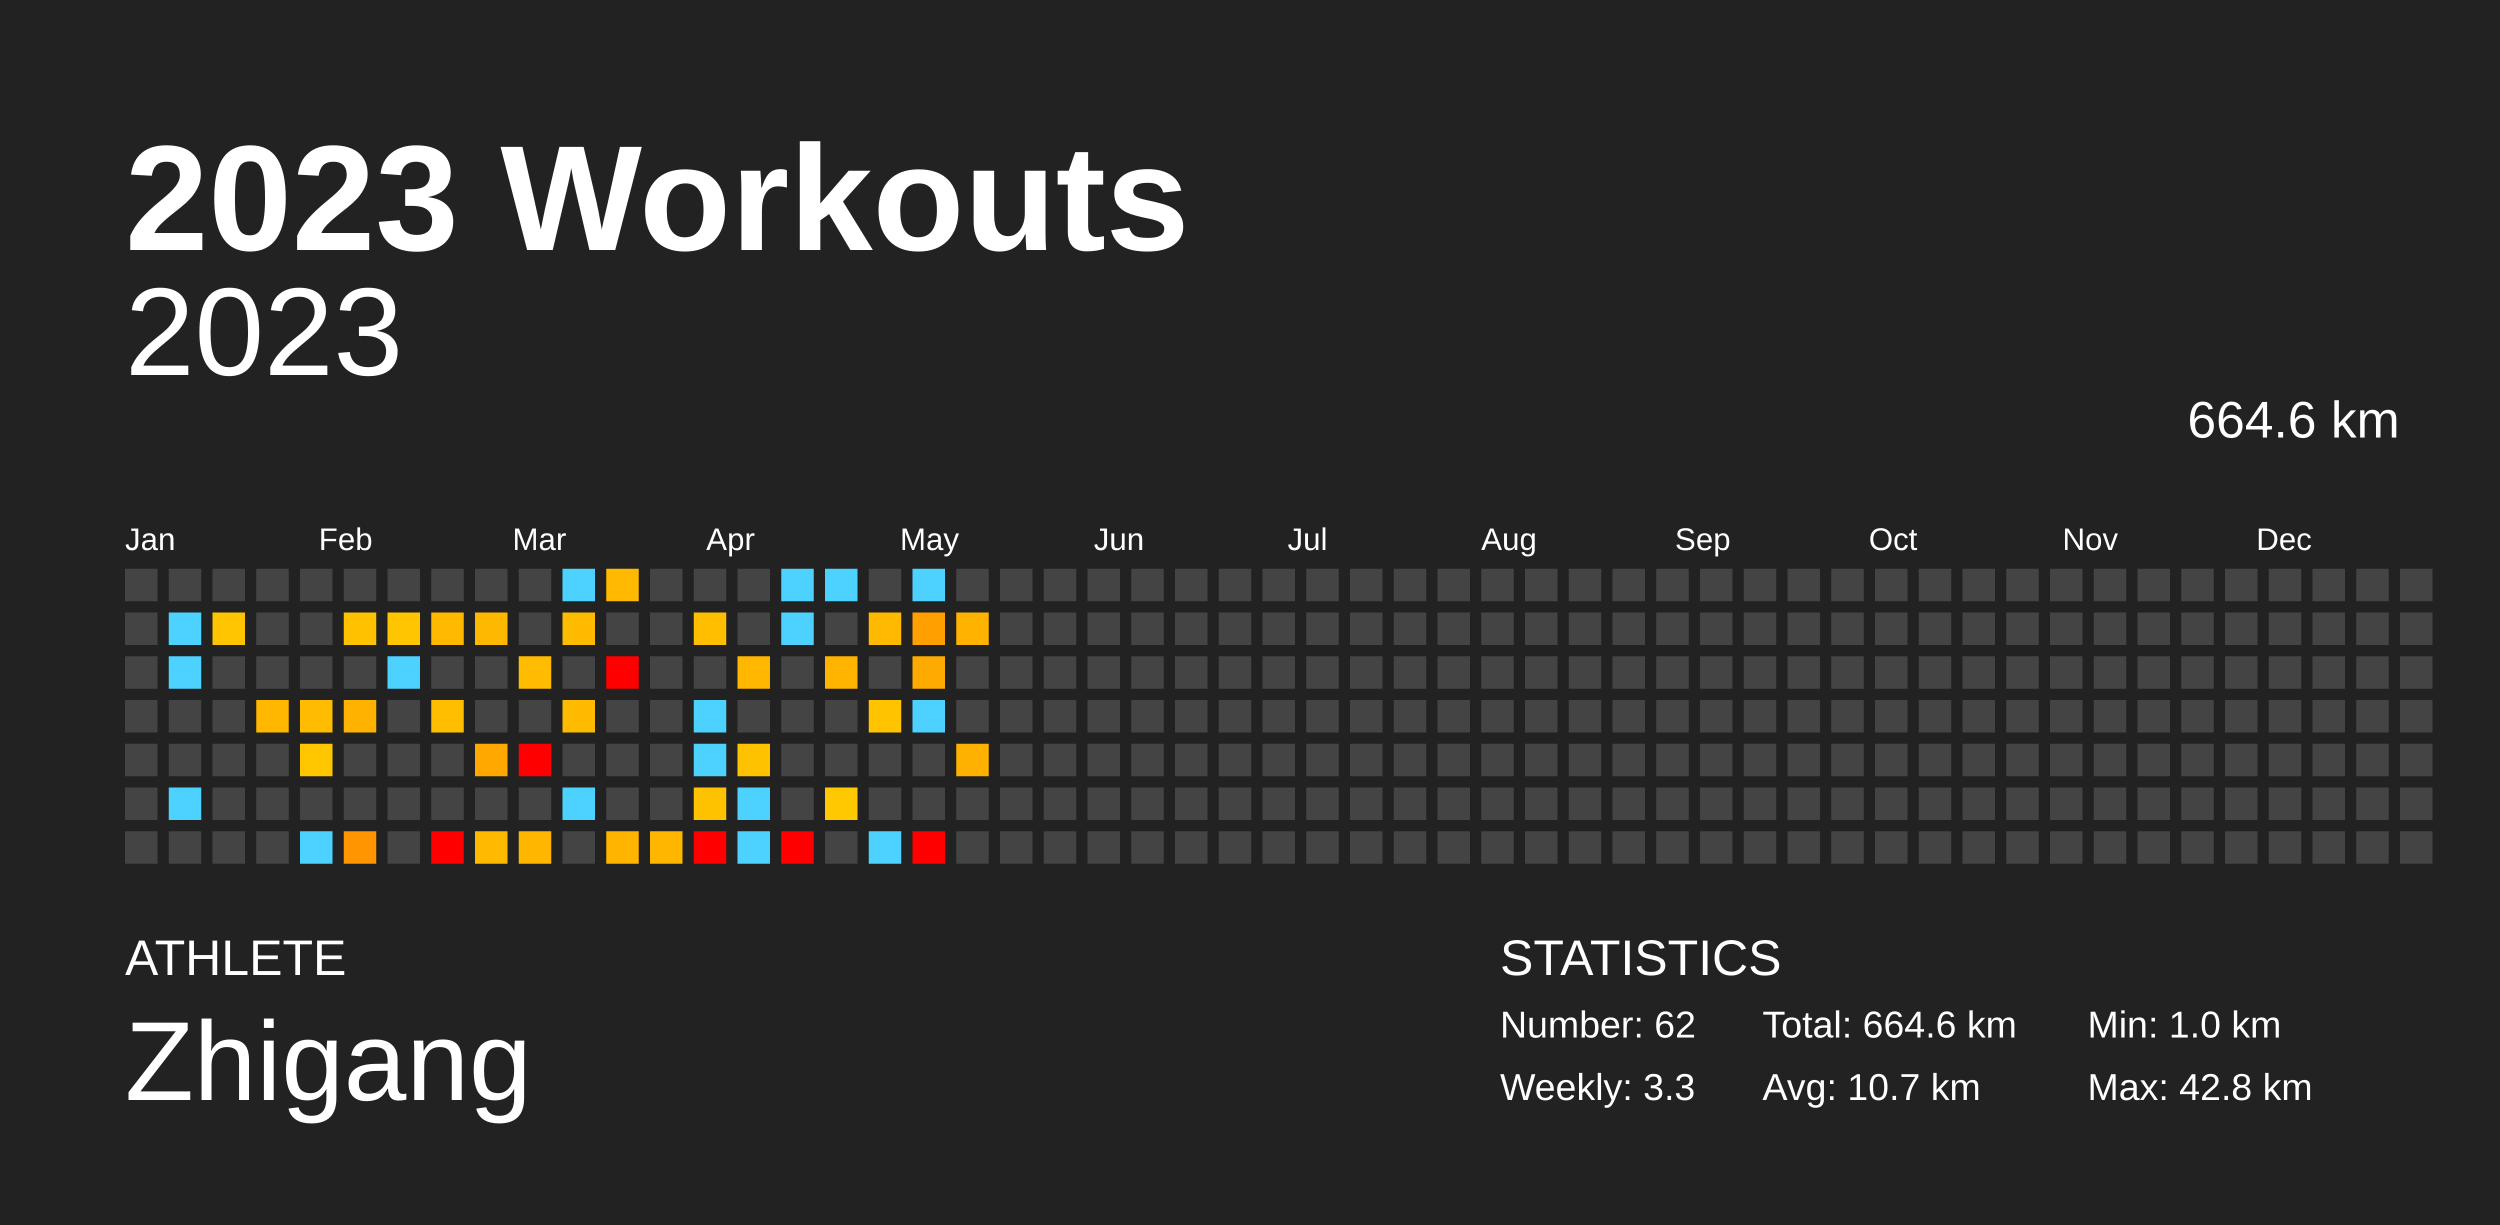
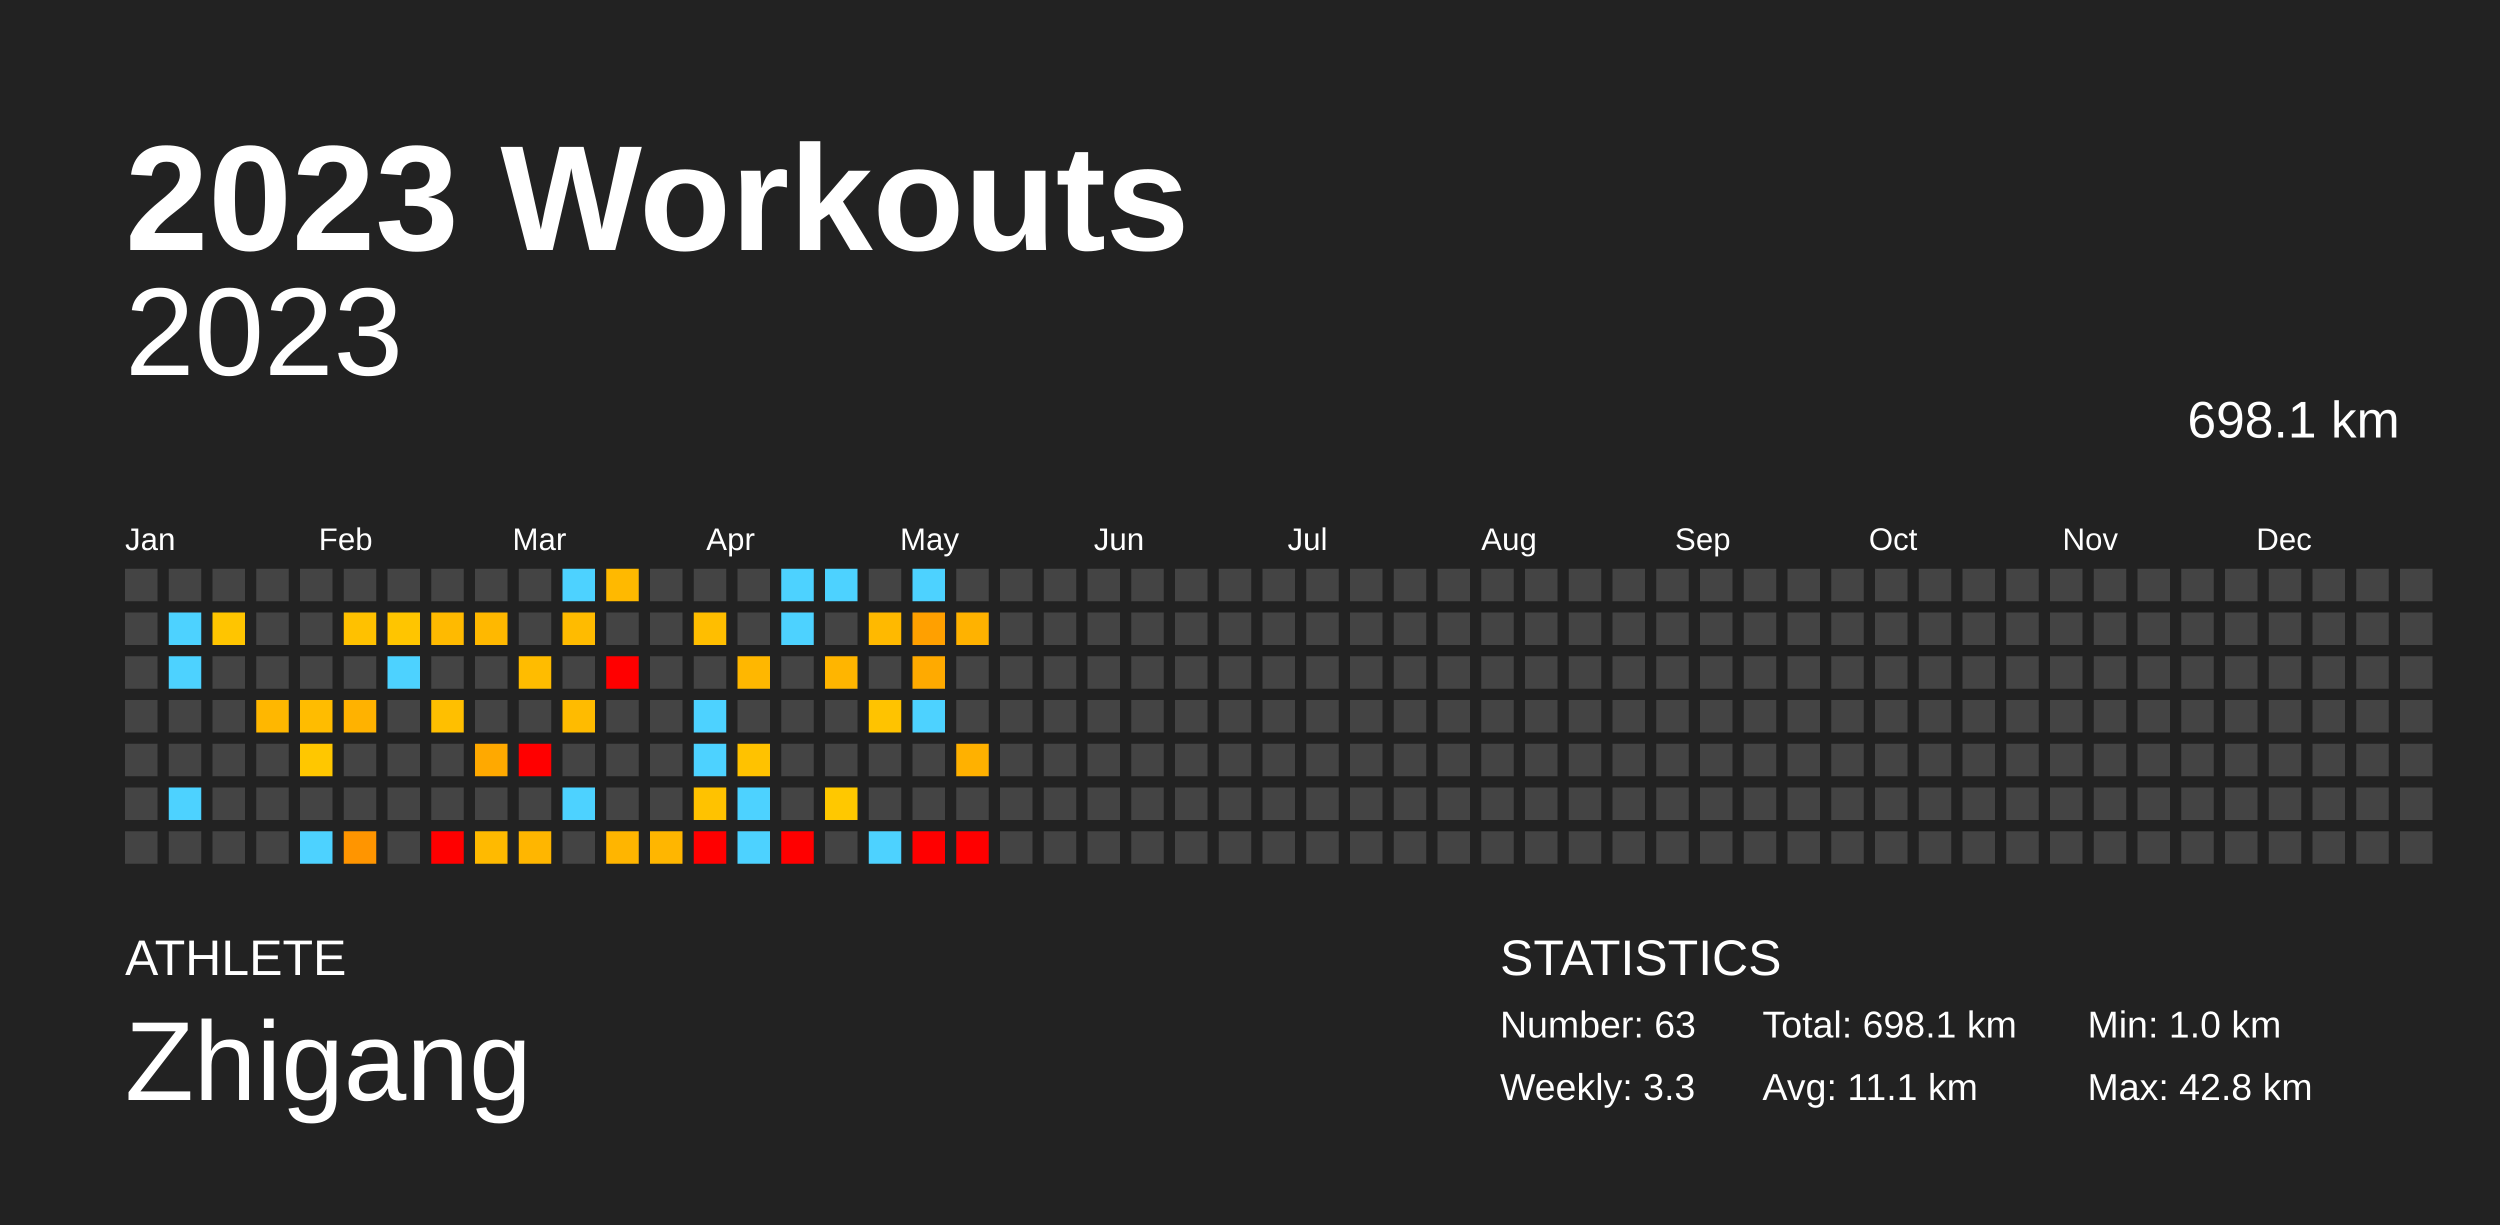
<svg xmlns="http://www.w3.org/2000/svg" baseProfile="full" height="98mm" version="1.1" viewBox="0,0,200,98" width="200mm">
  <defs />
  <rect fill="#222222" height="98" width="200" x="0" y="0" />
  <text fill="#FFFFFF" style="font-size:12px; font-family:Arial; font-weight:bold;" x="10" y="20">2023 Workouts</text>
  <text fill="#FFFFFF" style="font-size:4px; font-family:Arial" x="10" y="78">ATHLETE</text>
  <text fill="#FFFFFF" style="font-size:9px; font-family:Arial" x="10" y="88">Zhigang</text>
  <text fill="#FFFFFF" style="font-size:4px; font-family:Arial" x="120" y="78">STATISTICS</text>
-   <text fill="#FFFFFF" style="font-size:3px; font-family:Arial" x="120" y="83">Number: 62</text>
+   <text fill="#FFFFFF" style="font-size:3px; font-family:Arial" x="120" y="83">Number: 63</text>
  <text fill="#FFFFFF" style="font-size:3px; font-family:Arial" x="120" y="88">Weekly: 3.3</text>
-   <text fill="#FFFFFF" style="font-size:3px; font-family:Arial" x="141" y="83">Total: 664.6 km</text>
-   <text fill="#FFFFFF" style="font-size:3px; font-family:Arial" x="141" y="88">Avg: 10.7 km</text>
+   <text fill="#FFFFFF" style="font-size:3px; font-family:Arial" x="141" y="83">Total: 698.1 km</text>
+   <text fill="#FFFFFF" style="font-size:3px; font-family:Arial" x="141" y="88">Avg: 11.1 km</text>
  <text fill="#FFFFFF" style="font-size:3px; font-family:Arial" x="167" y="83">Min: 1.0 km</text>
  <text fill="#FFFFFF" style="font-size:3px; font-family:Arial" x="167" y="88">Max: 42.8 km</text>
  <text alignment-baseline="hanging" fill="#FFFFFF" style="font-size:10.0px; font-family:Arial;" x="10" y="30">2023</text>
-   <text alignment-baseline="hanging" fill="#FFFFFF" style="font-size:4.125px; font-family:Arial;" x="175" y="35">664.6 km</text>
+   <text alignment-baseline="hanging" fill="#FFFFFF" style="font-size:4.125px; font-family:Arial;" x="175" y="35">698.1 km</text>
  <text fill="#FFFFFF" style="font-size:2.5px; font-family:Arial" x="10.0" y="44">Jan</text>
  <text fill="#FFFFFF" style="font-size:2.5px; font-family:Arial" x="25.5" y="44">Feb</text>
  <text fill="#FFFFFF" style="font-size:2.5px; font-family:Arial" x="41.0" y="44">Mar</text>
  <text fill="#FFFFFF" style="font-size:2.5px; font-family:Arial" x="56.5" y="44">Apr</text>
  <text fill="#FFFFFF" style="font-size:2.5px; font-family:Arial" x="72.0" y="44">May</text>
  <text fill="#FFFFFF" style="font-size:2.5px; font-family:Arial" x="87.5" y="44">Jun</text>
  <text fill="#FFFFFF" style="font-size:2.5px; font-family:Arial" x="103.0" y="44">Jul</text>
  <text fill="#FFFFFF" style="font-size:2.5px; font-family:Arial" x="118.5" y="44">Aug</text>
  <text fill="#FFFFFF" style="font-size:2.5px; font-family:Arial" x="134.0" y="44">Sep</text>
  <text fill="#FFFFFF" style="font-size:2.5px; font-family:Arial" x="149.5" y="44">Oct</text>
  <text fill="#FFFFFF" style="font-size:2.5px; font-family:Arial" x="165.0" y="44">Nov</text>
  <text fill="#FFFFFF" style="font-size:2.5px; font-family:Arial" x="180.5" y="44">Dec</text>
  <rect fill="#444444" height="2.6" width="2.6" x="10.0" y="45.5" />
  <rect fill="#444444" height="2.6" width="2.6" x="10.0" y="49.0" />
  <rect fill="#444444" height="2.6" width="2.6" x="10.0" y="52.5" />
  <rect fill="#444444" height="2.6" width="2.6" x="10.0" y="56.0" />
  <rect fill="#444444" height="2.6" width="2.6" x="10.0" y="59.5" />
  <rect fill="#444444" height="2.6" width="2.6" x="10.0" y="63.0" />
  <rect fill="#444444" height="2.6" width="2.6" x="10.0" y="66.5" />
  <rect fill="#444444" height="2.6" width="2.6" x="13.5" y="45.5" />
  <rect fill="#4dd2ff" height="2.6" width="2.6" x="13.5" y="49.0" />
  <rect fill="#4dd2ff" height="2.6" width="2.6" x="13.5" y="52.5" />
  <rect fill="#444444" height="2.6" width="2.6" x="13.5" y="56.0" />
  <rect fill="#444444" height="2.6" width="2.6" x="13.5" y="59.5" />
  <rect fill="#4dd2ff" height="2.6" width="2.6" x="13.5" y="63.0" />
  <rect fill="#444444" height="2.6" width="2.6" x="13.5" y="66.5" />
  <rect fill="#444444" height="2.6" width="2.6" x="17.0" y="45.5" />
  <rect fill="#ffc500" height="2.6" width="2.6" x="17.0" y="49.0" />
  <rect fill="#444444" height="2.6" width="2.6" x="17.0" y="52.5" />
  <rect fill="#444444" height="2.6" width="2.6" x="17.0" y="56.0" />
  <rect fill="#444444" height="2.6" width="2.6" x="17.0" y="59.5" />
  <rect fill="#444444" height="2.6" width="2.6" x="17.0" y="63.0" />
  <rect fill="#444444" height="2.6" width="2.6" x="17.0" y="66.5" />
  <rect fill="#444444" height="2.6" width="2.6" x="20.5" y="45.5" />
  <rect fill="#444444" height="2.6" width="2.6" x="20.5" y="49.0" />
  <rect fill="#444444" height="2.6" width="2.6" x="20.5" y="52.5" />
  <rect fill="#ffb700" height="2.6" width="2.6" x="20.5" y="56.0" />
  <rect fill="#444444" height="2.6" width="2.6" x="20.5" y="59.5" />
  <rect fill="#444444" height="2.6" width="2.6" x="20.5" y="63.0" />
  <rect fill="#444444" height="2.6" width="2.6" x="20.5" y="66.5" />
  <rect fill="#444444" height="2.6" width="2.6" x="24.0" y="45.5" />
  <rect fill="#444444" height="2.6" width="2.6" x="24.0" y="49.0" />
  <rect fill="#444444" height="2.6" width="2.6" x="24.0" y="52.5" />
  <rect fill="#ffbc00" height="2.6" width="2.6" x="24.0" y="56.0" />
  <rect fill="#ffc700" height="2.6" width="2.6" x="24.0" y="59.5" />
  <rect fill="#444444" height="2.6" width="2.6" x="24.0" y="63.0" />
  <rect fill="#4dd2ff" height="2.6" width="2.6" x="24.0" y="66.5" />
  <rect fill="#444444" height="2.6" width="2.6" x="27.5" y="45.5" />
  <rect fill="#ffc100" height="2.6" width="2.6" x="27.5" y="49.0" />
  <rect fill="#444444" height="2.6" width="2.6" x="27.5" y="52.5" />
  <rect fill="#ffb200" height="2.6" width="2.6" x="27.5" y="56.0" />
  <rect fill="#444444" height="2.6" width="2.6" x="27.5" y="59.5" />
  <rect fill="#444444" height="2.6" width="2.6" x="27.5" y="63.0" />
  <rect fill="#ff9500" height="2.6" width="2.6" x="27.5" y="66.5" />
  <rect fill="#444444" height="2.6" width="2.6" x="31.0" y="45.5" />
  <rect fill="#ffc500" height="2.6" width="2.6" x="31.0" y="49.0" />
  <rect fill="#4dd2ff" height="2.6" width="2.6" x="31.0" y="52.5" />
  <rect fill="#444444" height="2.6" width="2.6" x="31.0" y="56.0" />
  <rect fill="#444444" height="2.6" width="2.6" x="31.0" y="59.5" />
  <rect fill="#444444" height="2.6" width="2.6" x="31.0" y="63.0" />
  <rect fill="#444444" height="2.6" width="2.6" x="31.0" y="66.5" />
  <rect fill="#444444" height="2.6" width="2.6" x="34.5" y="45.5" />
  <rect fill="#ffba00" height="2.6" width="2.6" x="34.5" y="49.0" />
  <rect fill="#444444" height="2.6" width="2.6" x="34.5" y="52.5" />
  <rect fill="#ffbf00" height="2.6" width="2.6" x="34.5" y="56.0" />
  <rect fill="#444444" height="2.6" width="2.6" x="34.5" y="59.5" />
  <rect fill="#444444" height="2.6" width="2.6" x="34.5" y="63.0" />
  <rect fill="red" height="2.6" width="2.6" x="34.5" y="66.5" />
  <rect fill="#444444" height="2.6" width="2.6" x="38.0" y="45.5" />
  <rect fill="#ffb800" height="2.6" width="2.6" x="38.0" y="49.0" />
  <rect fill="#444444" height="2.6" width="2.6" x="38.0" y="52.5" />
  <rect fill="#444444" height="2.6" width="2.6" x="38.0" y="56.0" />
  <rect fill="#ffa900" height="2.6" width="2.6" x="38.0" y="59.5" />
  <rect fill="#444444" height="2.6" width="2.6" x="38.0" y="63.0" />
  <rect fill="#ffba00" height="2.6" width="2.6" x="38.0" y="66.5" />
  <rect fill="#444444" height="2.6" width="2.6" x="41.5" y="45.5" />
  <rect fill="#444444" height="2.6" width="2.6" x="41.5" y="49.0" />
  <rect fill="#ffbc00" height="2.6" width="2.6" x="41.5" y="52.5" />
  <rect fill="#444444" height="2.6" width="2.6" x="41.5" y="56.0" />
  <rect fill="red" height="2.6" width="2.6" x="41.5" y="59.5" />
  <rect fill="#444444" height="2.6" width="2.6" x="41.5" y="63.0" />
  <rect fill="#ffb600" height="2.6" width="2.6" x="41.5" y="66.5" />
  <rect fill="#4dd2ff" height="2.6" width="2.6" x="45.0" y="45.5" />
  <rect fill="#ffbb00" height="2.6" width="2.6" x="45.0" y="49.0" />
  <rect fill="#444444" height="2.6" width="2.6" x="45.0" y="52.5" />
  <rect fill="#ffbb00" height="2.6" width="2.6" x="45.0" y="56.0" />
  <rect fill="#444444" height="2.6" width="2.6" x="45.0" y="59.5" />
  <rect fill="#4dd2ff" height="2.6" width="2.6" x="45.0" y="63.0" />
  <rect fill="#444444" height="2.6" width="2.6" x="45.0" y="66.5" />
  <rect fill="#ffb900" height="2.6" width="2.6" x="48.5" y="45.5" />
  <rect fill="#444444" height="2.6" width="2.6" x="48.5" y="49.0" />
  <rect fill="red" height="2.6" width="2.6" x="48.5" y="52.5" />
  <rect fill="#444444" height="2.6" width="2.6" x="48.5" y="56.0" />
  <rect fill="#444444" height="2.6" width="2.6" x="48.5" y="59.5" />
  <rect fill="#444444" height="2.6" width="2.6" x="48.5" y="63.0" />
  <rect fill="#ffb500" height="2.6" width="2.6" x="48.5" y="66.5" />
  <rect fill="#444444" height="2.6" width="2.6" x="52.0" y="45.5" />
  <rect fill="#444444" height="2.6" width="2.6" x="52.0" y="49.0" />
  <rect fill="#444444" height="2.6" width="2.6" x="52.0" y="52.5" />
  <rect fill="#444444" height="2.6" width="2.6" x="52.0" y="56.0" />
  <rect fill="#444444" height="2.6" width="2.6" x="52.0" y="59.5" />
  <rect fill="#444444" height="2.6" width="2.6" x="52.0" y="63.0" />
  <rect fill="#ffb600" height="2.6" width="2.6" x="52.0" y="66.5" />
  <rect fill="#444444" height="2.6" width="2.6" x="55.5" y="45.5" />
  <rect fill="#ffbe00" height="2.6" width="2.6" x="55.5" y="49.0" />
  <rect fill="#444444" height="2.6" width="2.6" x="55.5" y="52.5" />
  <rect fill="#4dd2ff" height="2.6" width="2.6" x="55.5" y="56.0" />
  <rect fill="#4dd2ff" height="2.6" width="2.6" x="55.5" y="59.5" />
  <rect fill="#ffc200" height="2.6" width="2.6" x="55.5" y="63.0" />
  <rect fill="red" height="2.6" width="2.6" x="55.5" y="66.5" />
  <rect fill="#444444" height="2.6" width="2.6" x="59.0" y="45.5" />
  <rect fill="#444444" height="2.6" width="2.6" x="59.0" y="49.0" />
  <rect fill="#ffb700" height="2.6" width="2.6" x="59.0" y="52.5" />
  <rect fill="#444444" height="2.6" width="2.6" x="59.0" y="56.0" />
  <rect fill="#ffc200" height="2.6" width="2.6" x="59.0" y="59.5" />
  <rect fill="#4dd2ff" height="2.6" width="2.6" x="59.0" y="63.0" />
  <rect fill="#4dd2ff" height="2.6" width="2.6" x="59.0" y="66.5" />
  <rect fill="#4dd2ff" height="2.6" width="2.6" x="62.5" y="45.5" />
  <rect fill="#4dd2ff" height="2.6" width="2.6" x="62.5" y="49.0" />
  <rect fill="#444444" height="2.6" width="2.6" x="62.5" y="52.5" />
  <rect fill="#444444" height="2.6" width="2.6" x="62.5" y="56.0" />
  <rect fill="#444444" height="2.6" width="2.6" x="62.5" y="59.5" />
  <rect fill="#444444" height="2.6" width="2.6" x="62.5" y="63.0" />
  <rect fill="red" height="2.6" width="2.6" x="62.5" y="66.5" />
  <rect fill="#4dd2ff" height="2.6" width="2.6" x="66.0" y="45.5" />
  <rect fill="#444444" height="2.6" width="2.6" x="66.0" y="49.0" />
  <rect fill="#ffb500" height="2.6" width="2.6" x="66.0" y="52.5" />
  <rect fill="#444444" height="2.6" width="2.6" x="66.0" y="56.0" />
  <rect fill="#444444" height="2.6" width="2.6" x="66.0" y="59.5" />
  <rect fill="#ffc800" height="2.6" width="2.6" x="66.0" y="63.0" />
  <rect fill="#444444" height="2.6" width="2.6" x="66.0" y="66.5" />
  <rect fill="#444444" height="2.6" width="2.6" x="69.5" y="45.5" />
  <rect fill="#ffb900" height="2.6" width="2.6" x="69.5" y="49.0" />
  <rect fill="#444444" height="2.6" width="2.6" x="69.5" y="52.5" />
  <rect fill="#ffc300" height="2.6" width="2.6" x="69.5" y="56.0" />
  <rect fill="#444444" height="2.6" width="2.6" x="69.5" y="59.5" />
  <rect fill="#444444" height="2.6" width="2.6" x="69.5" y="63.0" />
  <rect fill="#4dd2ff" height="2.6" width="2.6" x="69.5" y="66.5" />
  <rect fill="#4dd2ff" height="2.6" width="2.6" x="73.0" y="45.5" />
  <rect fill="#ffa000" height="2.6" width="2.6" x="73.0" y="49.0" />
  <rect fill="#ffaa00" height="2.6" width="2.6" x="73.0" y="52.5" />
  <rect fill="#4dd2ff" height="2.6" width="2.6" x="73.0" y="56.0" />
  <rect fill="#444444" height="2.6" width="2.6" x="73.0" y="59.5" />
  <rect fill="#444444" height="2.6" width="2.6" x="73.0" y="63.0" />
  <rect fill="red" height="2.6" width="2.6" x="73.0" y="66.5" />
  <rect fill="#444444" height="2.6" width="2.6" x="76.5" y="45.5" />
  <rect fill="#ffb200" height="2.6" width="2.6" x="76.5" y="49.0" />
  <rect fill="#444444" height="2.6" width="2.6" x="76.5" y="52.5" />
  <rect fill="#444444" height="2.6" width="2.6" x="76.5" y="56.0" />
  <rect fill="#ffb100" height="2.6" width="2.6" x="76.5" y="59.5" />
  <rect fill="#444444" height="2.6" width="2.6" x="76.5" y="63.0" />
-   <rect fill="#444444" height="2.6" width="2.6" x="76.5" y="66.5" />
+   <rect fill="red" height="2.6" width="2.6" x="76.5" y="66.5" />
  <rect fill="#444444" height="2.6" width="2.6" x="80.0" y="45.5" />
  <rect fill="#444444" height="2.6" width="2.6" x="80.0" y="49.0" />
  <rect fill="#444444" height="2.6" width="2.6" x="80.0" y="52.5" />
  <rect fill="#444444" height="2.6" width="2.6" x="80.0" y="56.0" />
  <rect fill="#444444" height="2.6" width="2.6" x="80.0" y="59.5" />
  <rect fill="#444444" height="2.6" width="2.6" x="80.0" y="63.0" />
  <rect fill="#444444" height="2.6" width="2.6" x="80.0" y="66.5" />
  <rect fill="#444444" height="2.6" width="2.6" x="83.5" y="45.5" />
  <rect fill="#444444" height="2.6" width="2.6" x="83.5" y="49.0" />
  <rect fill="#444444" height="2.6" width="2.6" x="83.5" y="52.5" />
  <rect fill="#444444" height="2.6" width="2.6" x="83.5" y="56.0" />
  <rect fill="#444444" height="2.6" width="2.6" x="83.5" y="59.5" />
  <rect fill="#444444" height="2.6" width="2.6" x="83.5" y="63.0" />
  <rect fill="#444444" height="2.6" width="2.6" x="83.5" y="66.5" />
  <rect fill="#444444" height="2.6" width="2.6" x="87.0" y="45.5" />
  <rect fill="#444444" height="2.6" width="2.6" x="87.0" y="49.0" />
  <rect fill="#444444" height="2.6" width="2.6" x="87.0" y="52.5" />
  <rect fill="#444444" height="2.6" width="2.6" x="87.0" y="56.0" />
  <rect fill="#444444" height="2.6" width="2.6" x="87.0" y="59.5" />
  <rect fill="#444444" height="2.6" width="2.6" x="87.0" y="63.0" />
  <rect fill="#444444" height="2.6" width="2.6" x="87.0" y="66.5" />
  <rect fill="#444444" height="2.6" width="2.6" x="90.5" y="45.5" />
  <rect fill="#444444" height="2.6" width="2.6" x="90.5" y="49.0" />
  <rect fill="#444444" height="2.6" width="2.6" x="90.5" y="52.5" />
  <rect fill="#444444" height="2.6" width="2.6" x="90.5" y="56.0" />
  <rect fill="#444444" height="2.6" width="2.6" x="90.5" y="59.5" />
  <rect fill="#444444" height="2.6" width="2.6" x="90.5" y="63.0" />
  <rect fill="#444444" height="2.6" width="2.6" x="90.5" y="66.5" />
  <rect fill="#444444" height="2.6" width="2.6" x="94.0" y="45.5" />
  <rect fill="#444444" height="2.6" width="2.6" x="94.0" y="49.0" />
  <rect fill="#444444" height="2.6" width="2.6" x="94.0" y="52.5" />
  <rect fill="#444444" height="2.6" width="2.6" x="94.0" y="56.0" />
  <rect fill="#444444" height="2.6" width="2.6" x="94.0" y="59.5" />
  <rect fill="#444444" height="2.6" width="2.6" x="94.0" y="63.0" />
  <rect fill="#444444" height="2.6" width="2.6" x="94.0" y="66.5" />
  <rect fill="#444444" height="2.6" width="2.6" x="97.5" y="45.5" />
  <rect fill="#444444" height="2.6" width="2.6" x="97.5" y="49.0" />
  <rect fill="#444444" height="2.6" width="2.6" x="97.5" y="52.5" />
  <rect fill="#444444" height="2.6" width="2.6" x="97.5" y="56.0" />
  <rect fill="#444444" height="2.6" width="2.6" x="97.5" y="59.5" />
  <rect fill="#444444" height="2.6" width="2.6" x="97.5" y="63.0" />
  <rect fill="#444444" height="2.6" width="2.6" x="97.5" y="66.5" />
  <rect fill="#444444" height="2.6" width="2.6" x="101.0" y="45.5" />
  <rect fill="#444444" height="2.6" width="2.6" x="101.0" y="49.0" />
  <rect fill="#444444" height="2.6" width="2.6" x="101.0" y="52.5" />
  <rect fill="#444444" height="2.6" width="2.6" x="101.0" y="56.0" />
  <rect fill="#444444" height="2.6" width="2.6" x="101.0" y="59.5" />
  <rect fill="#444444" height="2.6" width="2.6" x="101.0" y="63.0" />
  <rect fill="#444444" height="2.6" width="2.6" x="101.0" y="66.5" />
  <rect fill="#444444" height="2.6" width="2.6" x="104.5" y="45.5" />
  <rect fill="#444444" height="2.6" width="2.6" x="104.5" y="49.0" />
  <rect fill="#444444" height="2.6" width="2.6" x="104.5" y="52.5" />
  <rect fill="#444444" height="2.6" width="2.6" x="104.5" y="56.0" />
  <rect fill="#444444" height="2.6" width="2.6" x="104.5" y="59.5" />
  <rect fill="#444444" height="2.6" width="2.6" x="104.5" y="63.0" />
  <rect fill="#444444" height="2.6" width="2.6" x="104.5" y="66.5" />
  <rect fill="#444444" height="2.6" width="2.6" x="108.0" y="45.5" />
  <rect fill="#444444" height="2.6" width="2.6" x="108.0" y="49.0" />
  <rect fill="#444444" height="2.6" width="2.6" x="108.0" y="52.5" />
  <rect fill="#444444" height="2.6" width="2.6" x="108.0" y="56.0" />
  <rect fill="#444444" height="2.6" width="2.6" x="108.0" y="59.5" />
  <rect fill="#444444" height="2.6" width="2.6" x="108.0" y="63.0" />
  <rect fill="#444444" height="2.6" width="2.6" x="108.0" y="66.5" />
  <rect fill="#444444" height="2.6" width="2.6" x="111.5" y="45.5" />
  <rect fill="#444444" height="2.6" width="2.6" x="111.5" y="49.0" />
  <rect fill="#444444" height="2.6" width="2.6" x="111.5" y="52.5" />
  <rect fill="#444444" height="2.6" width="2.6" x="111.5" y="56.0" />
  <rect fill="#444444" height="2.6" width="2.6" x="111.5" y="59.5" />
  <rect fill="#444444" height="2.6" width="2.6" x="111.5" y="63.0" />
  <rect fill="#444444" height="2.6" width="2.6" x="111.5" y="66.5" />
  <rect fill="#444444" height="2.6" width="2.6" x="115.0" y="45.5" />
  <rect fill="#444444" height="2.6" width="2.6" x="115.0" y="49.0" />
  <rect fill="#444444" height="2.6" width="2.6" x="115.0" y="52.5" />
  <rect fill="#444444" height="2.6" width="2.6" x="115.0" y="56.0" />
  <rect fill="#444444" height="2.6" width="2.6" x="115.0" y="59.5" />
  <rect fill="#444444" height="2.6" width="2.6" x="115.0" y="63.0" />
  <rect fill="#444444" height="2.6" width="2.6" x="115.0" y="66.5" />
  <rect fill="#444444" height="2.6" width="2.6" x="118.5" y="45.5" />
  <rect fill="#444444" height="2.6" width="2.6" x="118.5" y="49.0" />
  <rect fill="#444444" height="2.6" width="2.6" x="118.5" y="52.5" />
  <rect fill="#444444" height="2.6" width="2.6" x="118.5" y="56.0" />
  <rect fill="#444444" height="2.6" width="2.6" x="118.5" y="59.5" />
  <rect fill="#444444" height="2.6" width="2.6" x="118.5" y="63.0" />
  <rect fill="#444444" height="2.6" width="2.6" x="118.5" y="66.5" />
  <rect fill="#444444" height="2.6" width="2.6" x="122.0" y="45.5" />
  <rect fill="#444444" height="2.6" width="2.6" x="122.0" y="49.0" />
  <rect fill="#444444" height="2.6" width="2.6" x="122.0" y="52.5" />
  <rect fill="#444444" height="2.6" width="2.6" x="122.0" y="56.0" />
  <rect fill="#444444" height="2.6" width="2.6" x="122.0" y="59.5" />
  <rect fill="#444444" height="2.6" width="2.6" x="122.0" y="63.0" />
  <rect fill="#444444" height="2.6" width="2.6" x="122.0" y="66.5" />
  <rect fill="#444444" height="2.6" width="2.6" x="125.5" y="45.5" />
  <rect fill="#444444" height="2.6" width="2.6" x="125.5" y="49.0" />
  <rect fill="#444444" height="2.6" width="2.6" x="125.5" y="52.5" />
  <rect fill="#444444" height="2.6" width="2.6" x="125.5" y="56.0" />
  <rect fill="#444444" height="2.6" width="2.6" x="125.5" y="59.5" />
  <rect fill="#444444" height="2.6" width="2.6" x="125.5" y="63.0" />
  <rect fill="#444444" height="2.6" width="2.6" x="125.5" y="66.5" />
  <rect fill="#444444" height="2.6" width="2.6" x="129.0" y="45.5" />
  <rect fill="#444444" height="2.6" width="2.6" x="129.0" y="49.0" />
  <rect fill="#444444" height="2.6" width="2.6" x="129.0" y="52.5" />
  <rect fill="#444444" height="2.6" width="2.6" x="129.0" y="56.0" />
  <rect fill="#444444" height="2.6" width="2.6" x="129.0" y="59.5" />
  <rect fill="#444444" height="2.6" width="2.6" x="129.0" y="63.0" />
  <rect fill="#444444" height="2.6" width="2.6" x="129.0" y="66.5" />
  <rect fill="#444444" height="2.6" width="2.6" x="132.5" y="45.5" />
  <rect fill="#444444" height="2.6" width="2.6" x="132.5" y="49.0" />
  <rect fill="#444444" height="2.6" width="2.6" x="132.5" y="52.5" />
  <rect fill="#444444" height="2.6" width="2.6" x="132.5" y="56.0" />
  <rect fill="#444444" height="2.6" width="2.6" x="132.5" y="59.5" />
  <rect fill="#444444" height="2.6" width="2.6" x="132.5" y="63.0" />
  <rect fill="#444444" height="2.6" width="2.6" x="132.5" y="66.5" />
  <rect fill="#444444" height="2.6" width="2.6" x="136.0" y="45.5" />
  <rect fill="#444444" height="2.6" width="2.6" x="136.0" y="49.0" />
  <rect fill="#444444" height="2.6" width="2.6" x="136.0" y="52.5" />
  <rect fill="#444444" height="2.6" width="2.6" x="136.0" y="56.0" />
  <rect fill="#444444" height="2.6" width="2.6" x="136.0" y="59.5" />
  <rect fill="#444444" height="2.6" width="2.6" x="136.0" y="63.0" />
  <rect fill="#444444" height="2.6" width="2.6" x="136.0" y="66.5" />
  <rect fill="#444444" height="2.6" width="2.6" x="139.5" y="45.5" />
  <rect fill="#444444" height="2.6" width="2.6" x="139.5" y="49.0" />
  <rect fill="#444444" height="2.6" width="2.6" x="139.5" y="52.5" />
  <rect fill="#444444" height="2.6" width="2.6" x="139.5" y="56.0" />
  <rect fill="#444444" height="2.6" width="2.6" x="139.5" y="59.5" />
  <rect fill="#444444" height="2.6" width="2.6" x="139.5" y="63.0" />
  <rect fill="#444444" height="2.6" width="2.6" x="139.5" y="66.5" />
  <rect fill="#444444" height="2.6" width="2.6" x="143.0" y="45.5" />
  <rect fill="#444444" height="2.6" width="2.6" x="143.0" y="49.0" />
  <rect fill="#444444" height="2.6" width="2.6" x="143.0" y="52.5" />
  <rect fill="#444444" height="2.6" width="2.6" x="143.0" y="56.0" />
  <rect fill="#444444" height="2.6" width="2.6" x="143.0" y="59.5" />
  <rect fill="#444444" height="2.6" width="2.6" x="143.0" y="63.0" />
  <rect fill="#444444" height="2.6" width="2.6" x="143.0" y="66.5" />
  <rect fill="#444444" height="2.6" width="2.6" x="146.5" y="45.5" />
  <rect fill="#444444" height="2.6" width="2.6" x="146.5" y="49.0" />
  <rect fill="#444444" height="2.6" width="2.6" x="146.5" y="52.5" />
  <rect fill="#444444" height="2.6" width="2.6" x="146.5" y="56.0" />
  <rect fill="#444444" height="2.6" width="2.6" x="146.5" y="59.5" />
  <rect fill="#444444" height="2.6" width="2.6" x="146.5" y="63.0" />
  <rect fill="#444444" height="2.6" width="2.6" x="146.5" y="66.5" />
  <rect fill="#444444" height="2.6" width="2.6" x="150.0" y="45.5" />
  <rect fill="#444444" height="2.6" width="2.6" x="150.0" y="49.0" />
  <rect fill="#444444" height="2.6" width="2.6" x="150.0" y="52.5" />
  <rect fill="#444444" height="2.6" width="2.6" x="150.0" y="56.0" />
  <rect fill="#444444" height="2.6" width="2.6" x="150.0" y="59.5" />
  <rect fill="#444444" height="2.6" width="2.6" x="150.0" y="63.0" />
  <rect fill="#444444" height="2.6" width="2.6" x="150.0" y="66.5" />
  <rect fill="#444444" height="2.6" width="2.6" x="153.5" y="45.5" />
  <rect fill="#444444" height="2.6" width="2.6" x="153.5" y="49.0" />
  <rect fill="#444444" height="2.6" width="2.6" x="153.5" y="52.5" />
  <rect fill="#444444" height="2.6" width="2.6" x="153.5" y="56.0" />
  <rect fill="#444444" height="2.6" width="2.6" x="153.5" y="59.5" />
  <rect fill="#444444" height="2.6" width="2.6" x="153.5" y="63.0" />
  <rect fill="#444444" height="2.6" width="2.6" x="153.5" y="66.5" />
  <rect fill="#444444" height="2.6" width="2.6" x="157.0" y="45.5" />
  <rect fill="#444444" height="2.6" width="2.6" x="157.0" y="49.0" />
  <rect fill="#444444" height="2.6" width="2.6" x="157.0" y="52.5" />
  <rect fill="#444444" height="2.6" width="2.6" x="157.0" y="56.0" />
  <rect fill="#444444" height="2.6" width="2.6" x="157.0" y="59.5" />
  <rect fill="#444444" height="2.6" width="2.6" x="157.0" y="63.0" />
  <rect fill="#444444" height="2.6" width="2.6" x="157.0" y="66.5" />
  <rect fill="#444444" height="2.6" width="2.6" x="160.5" y="45.5" />
  <rect fill="#444444" height="2.6" width="2.6" x="160.5" y="49.0" />
  <rect fill="#444444" height="2.6" width="2.6" x="160.5" y="52.5" />
  <rect fill="#444444" height="2.6" width="2.6" x="160.5" y="56.0" />
  <rect fill="#444444" height="2.6" width="2.6" x="160.5" y="59.5" />
  <rect fill="#444444" height="2.6" width="2.6" x="160.5" y="63.0" />
  <rect fill="#444444" height="2.6" width="2.6" x="160.5" y="66.5" />
  <rect fill="#444444" height="2.6" width="2.6" x="164.0" y="45.5" />
  <rect fill="#444444" height="2.6" width="2.6" x="164.0" y="49.0" />
  <rect fill="#444444" height="2.6" width="2.6" x="164.0" y="52.5" />
  <rect fill="#444444" height="2.6" width="2.6" x="164.0" y="56.0" />
  <rect fill="#444444" height="2.6" width="2.6" x="164.0" y="59.5" />
  <rect fill="#444444" height="2.6" width="2.6" x="164.0" y="63.0" />
  <rect fill="#444444" height="2.6" width="2.6" x="164.0" y="66.5" />
  <rect fill="#444444" height="2.6" width="2.6" x="167.5" y="45.5" />
  <rect fill="#444444" height="2.6" width="2.6" x="167.5" y="49.0" />
  <rect fill="#444444" height="2.6" width="2.6" x="167.5" y="52.5" />
  <rect fill="#444444" height="2.6" width="2.6" x="167.5" y="56.0" />
  <rect fill="#444444" height="2.6" width="2.6" x="167.5" y="59.5" />
  <rect fill="#444444" height="2.6" width="2.6" x="167.5" y="63.0" />
  <rect fill="#444444" height="2.6" width="2.6" x="167.5" y="66.5" />
  <rect fill="#444444" height="2.6" width="2.6" x="171.0" y="45.5" />
  <rect fill="#444444" height="2.6" width="2.6" x="171.0" y="49.0" />
  <rect fill="#444444" height="2.6" width="2.6" x="171.0" y="52.5" />
  <rect fill="#444444" height="2.6" width="2.6" x="171.0" y="56.0" />
  <rect fill="#444444" height="2.6" width="2.6" x="171.0" y="59.5" />
  <rect fill="#444444" height="2.6" width="2.6" x="171.0" y="63.0" />
  <rect fill="#444444" height="2.6" width="2.6" x="171.0" y="66.5" />
  <rect fill="#444444" height="2.6" width="2.6" x="174.5" y="45.5" />
  <rect fill="#444444" height="2.6" width="2.6" x="174.5" y="49.0" />
  <rect fill="#444444" height="2.6" width="2.6" x="174.5" y="52.5" />
  <rect fill="#444444" height="2.6" width="2.6" x="174.5" y="56.0" />
  <rect fill="#444444" height="2.6" width="2.6" x="174.5" y="59.5" />
  <rect fill="#444444" height="2.6" width="2.6" x="174.5" y="63.0" />
  <rect fill="#444444" height="2.6" width="2.6" x="174.5" y="66.5" />
  <rect fill="#444444" height="2.6" width="2.6" x="178.0" y="45.5" />
  <rect fill="#444444" height="2.6" width="2.6" x="178.0" y="49.0" />
  <rect fill="#444444" height="2.6" width="2.6" x="178.0" y="52.5" />
  <rect fill="#444444" height="2.6" width="2.6" x="178.0" y="56.0" />
  <rect fill="#444444" height="2.6" width="2.6" x="178.0" y="59.5" />
  <rect fill="#444444" height="2.6" width="2.6" x="178.0" y="63.0" />
  <rect fill="#444444" height="2.6" width="2.6" x="178.0" y="66.5" />
  <rect fill="#444444" height="2.6" width="2.6" x="181.5" y="45.5" />
  <rect fill="#444444" height="2.6" width="2.6" x="181.5" y="49.0" />
  <rect fill="#444444" height="2.6" width="2.6" x="181.5" y="52.5" />
  <rect fill="#444444" height="2.6" width="2.6" x="181.5" y="56.0" />
  <rect fill="#444444" height="2.6" width="2.6" x="181.5" y="59.5" />
  <rect fill="#444444" height="2.6" width="2.6" x="181.5" y="63.0" />
  <rect fill="#444444" height="2.6" width="2.6" x="181.5" y="66.5" />
  <rect fill="#444444" height="2.6" width="2.6" x="185.0" y="45.5" />
  <rect fill="#444444" height="2.6" width="2.6" x="185.0" y="49.0" />
  <rect fill="#444444" height="2.6" width="2.6" x="185.0" y="52.5" />
  <rect fill="#444444" height="2.6" width="2.6" x="185.0" y="56.0" />
  <rect fill="#444444" height="2.6" width="2.6" x="185.0" y="59.5" />
  <rect fill="#444444" height="2.6" width="2.6" x="185.0" y="63.0" />
  <rect fill="#444444" height="2.6" width="2.6" x="185.0" y="66.5" />
  <rect fill="#444444" height="2.6" width="2.6" x="188.5" y="45.5" />
  <rect fill="#444444" height="2.6" width="2.6" x="188.5" y="49.0" />
  <rect fill="#444444" height="2.6" width="2.6" x="188.5" y="52.5" />
  <rect fill="#444444" height="2.6" width="2.6" x="188.5" y="56.0" />
  <rect fill="#444444" height="2.6" width="2.6" x="188.5" y="59.5" />
  <rect fill="#444444" height="2.6" width="2.6" x="188.5" y="63.0" />
  <rect fill="#444444" height="2.6" width="2.6" x="188.5" y="66.5" />
  <rect fill="#444444" height="2.6" width="2.6" x="192.0" y="45.5" />
  <rect fill="#444444" height="2.6" width="2.6" x="192.0" y="49.0" />
  <rect fill="#444444" height="2.6" width="2.6" x="192.0" y="52.5" />
  <rect fill="#444444" height="2.6" width="2.6" x="192.0" y="56.0" />
  <rect fill="#444444" height="2.6" width="2.6" x="192.0" y="59.5" />
  <rect fill="#444444" height="2.6" width="2.6" x="192.0" y="63.0" />
  <rect fill="#444444" height="2.6" width="2.6" x="192.0" y="66.5" />
</svg>
